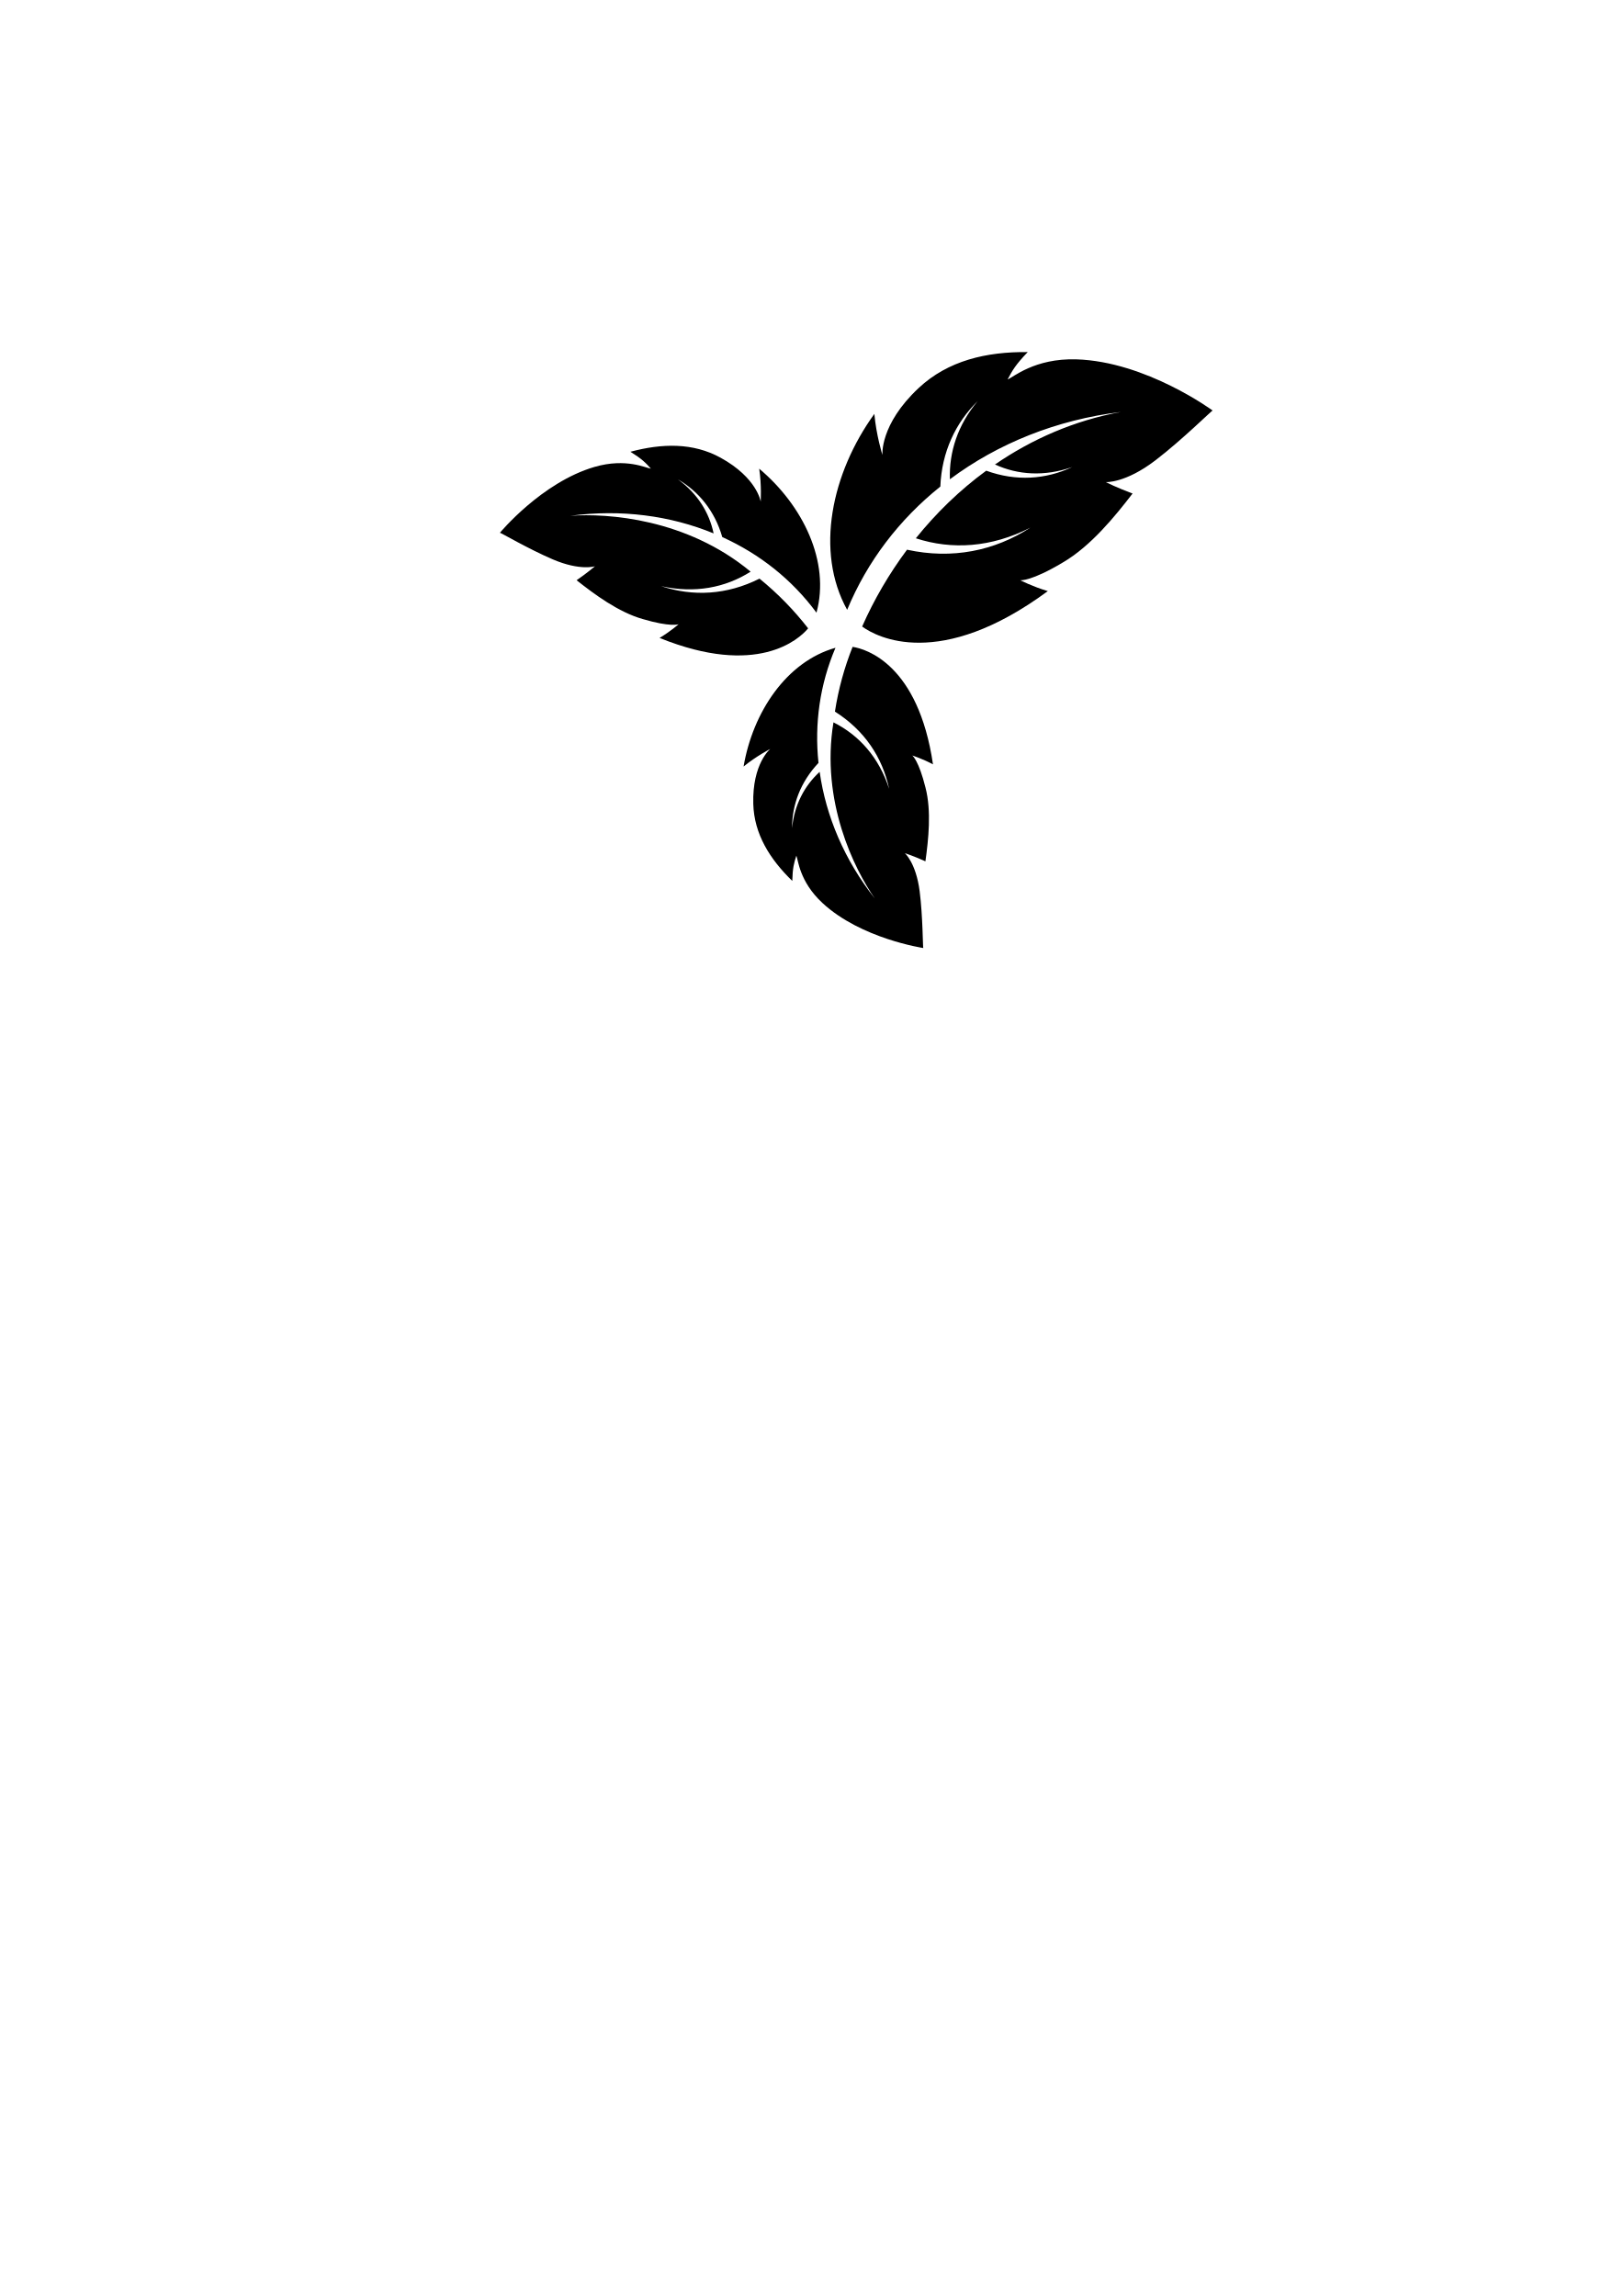
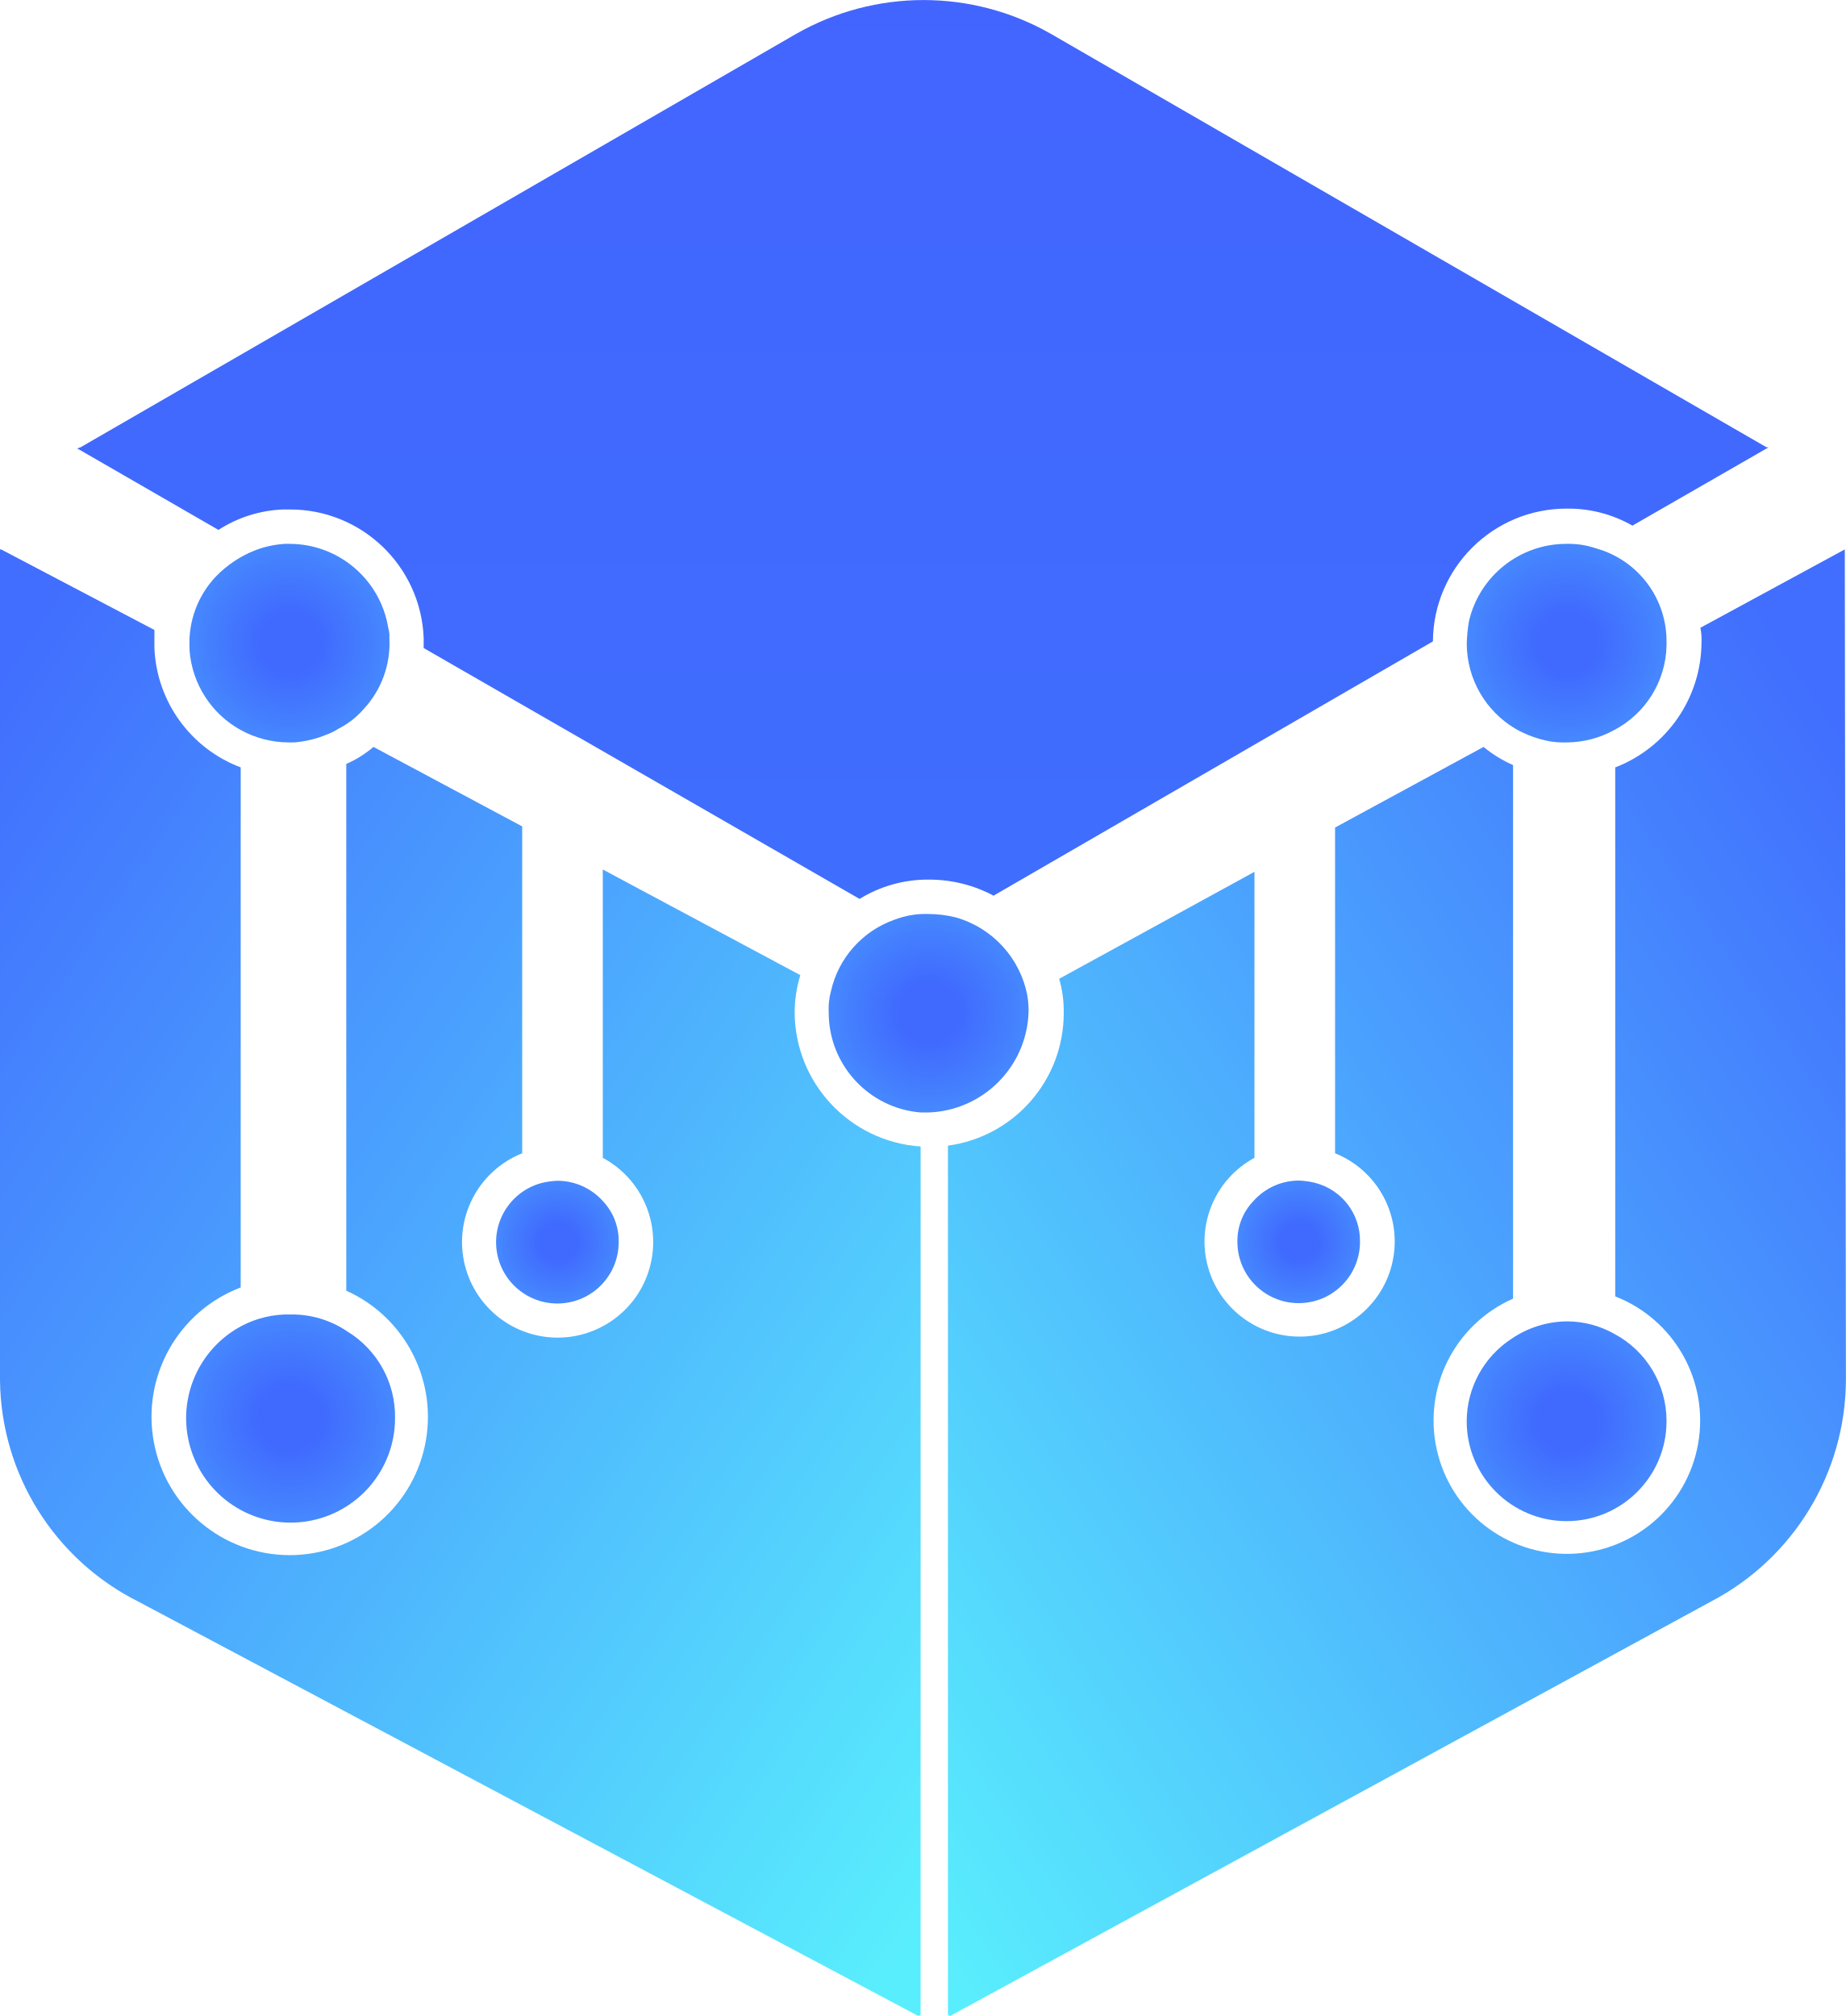
- <svg xmlns="http://www.w3.org/2000/svg" width="210mm" height="297mm" viewBox="0 0 210 297" version="1.1" id="svg2163">
-   <defs id="defs2157" />
-   <g id="layer1">
-     <path d="m 139.2,46.484 c -5.405,-0.167 -8.205,2.362 -8.881,2.597 0.615,-1.165 1.027,-1.899 2.6,-3.538 -5.352,-0.056 -10.314,1.102 -14.1,4.644 -5.078,4.75 -4.683,8.686 -4.693,8.666 0.001,0.002 -0.801,-2.566 -1.042,-5.314 -5.526,7.649 -7.708,17.785 -3.518,25.345 2.601,-6.274 6.73,-11.681 12.052,-15.944 0.175,-4.474 1.975,-8.254 4.82,-11.045 -2.567,3.073 -3.7,6.573 -3.586,10.101 6.19,-4.618 13.777,-7.696 22.111,-8.706 -6.034,1.109 -11.501,3.514 -16.279,6.794 2.991,1.366 6.406,1.58 9.996,0.33 -3.442,1.613 -7.262,1.877 -11.127,0.472 -3.43,2.512 -6.481,5.48 -9.103,8.743 4.655,1.522 9.747,1.207 14.815,-1.375 -4.652,3.005 -10.117,4.131 -15.956,2.852 -2.328,3.124 -4.279,6.48 -5.804,9.938 1.879,1.385 10.031,5.731 24.015,-4.582 -1.974,-0.583 -3.575,-1.409 -3.575,-1.41 0.044,0.02 1.441,0.148 5.526,-2.299 3.611,-2.112 6.717,-5.937 9.01,-8.914 -1.951,-0.719 -3.47,-1.473 -3.47,-1.475 -0.001,-10e-4 2.521,0.17 6.432,-2.825 3.489,-2.671 7.384,-6.543 7.396,-6.433 0.025,0.023 -8.592,-6.343 -17.637,-6.623" style="fill:#000000;fill-opacity:1;fill-rule:nonzero;stroke:none;stroke-width:0.035" id="path1983" />
-     <path d="m 76.909,60.394 c 4.101,-1.192 6.713,0.184 7.274,0.229 -0.687,-0.767 -1.139,-1.245 -2.647,-2.184 4.081,-1.097 8.091,-1.193 11.645,0.761 4.767,2.62 5.198,5.698 5.202,5.682 -8.1e-4,0.002 0.135,-2.114 -0.193,-4.256 5.649,4.742 9.205,12.038 7.409,18.627 -3.156,-4.27 -7.321,-7.578 -12.184,-9.779 -0.967,-3.376 -3.047,-5.903 -5.742,-7.469 2.535,1.836 4.053,4.282 4.622,6.993 -5.593,-2.3 -11.967,-3.152 -18.527,-2.279 4.82,-0.344 15.03,0.355 23.314,7.229 -3.276,2.078 -7.228,2.842 -11.583,1.871 4.116,1.373 8.504,1.156 12.731,-0.971 2.362,1.923 4.478,4.096 6.289,6.432 -1.179,1.426 -6.603,6.345 -19.215,1.24 1.401,-0.834 2.471,-1.778 2.471,-1.78 -0.03,0.024 -1.074,0.397 -4.653,-0.663 -3.154,-0.898 -6.241,-3.202 -8.549,-5.02 1.358,-0.932 2.379,-1.806 2.379,-1.808 3.9e-4,-8.1e-4 -1.896,0.626 -5.444,-0.885 -3.165,-1.349 -6.864,-3.532 -6.853,-3.447 -0.015,0.023 5.389,-6.529 12.252,-8.524" style="fill:#000000;fill-opacity:1;fill-rule:nonzero;stroke:none;stroke-width:0.04" id="path1985" />
-     <path d="m 106.35,116.787 c -2.991,-2.783 -3.119,-5.617 -3.355,-6.101 -0.303,0.947 -0.481,1.557 -0.527,3.265 -2.903,-2.814 -4.936,-6.066 -5.043,-9.964 -0.143,-5.226 2.208,-7.112 2.192,-7.107 0.002,0 -1.825,0.941 -3.447,2.275 1.192,-7.008 5.529,-13.563 11.887,-15.362 -2.014,4.722 -2.737,9.794 -2.198,14.892 -2.337,2.475 -3.426,5.443 -3.416,8.44 0.292,-2.999 1.587,-5.465 3.566,-7.282 0.812,5.747 3.211,11.417 7.134,16.383 -2.635,-3.796 -7.03,-12.547 -5.348,-22.785 3.325,1.664 5.887,4.536 7.202,8.604 -0.863,-4.071 -3.183,-7.575 -7.013,-9.996 0.449,-2.9 1.226,-5.723 2.286,-8.374 1.761,0.261 8.498,2.279 10.397,15.198 -1.376,-0.738 -2.684,-1.149 -2.685,-1.149 0.035,0.013 0.854,0.687 1.716,4.159 0.79,3.043 0.378,6.729 -0.01,9.533 -1.437,-0.654 -2.662,-1.06 -2.663,-1.059 -0.001,0 1.444,1.249 1.916,4.921 0.421,3.276 0.407,7.406 0.472,7.354 0.026,8.4e-4 -8.058,-1.188 -13.064,-5.845" style="fill:#000000;fill-opacity:1;fill-rule:nonzero;stroke:none;stroke-width:0.044" id="path1987" />
+ <svg xmlns="http://www.w3.org/2000/svg" xmlns:xlink="http://www.w3.org/1999/xlink" id="Magnus_Mage_Original_Logo-02" width="34.511" height="37.695" viewBox="0 0 34.511 37.695">
+   <defs>
+     <linearGradient id="linear-gradient" x1="0.5" y1="-0.028" x2="0.5" y2="1.046" gradientUnits="objectBoundingBox">
+       <stop offset="0" stop-color="#4265ff" />
+       <stop offset="1" stop-color="#3f6efd" />
+     </linearGradient>
+     <linearGradient id="linear-gradient-2" x1="0.037" y1="1.01" x2="0.919" y2="0.053" gradientUnits="objectBoundingBox">
+       <stop offset="0" stop-color="#59eefd" />
+       <stop offset="1" stop-color="#416efe" />
+     </linearGradient>
+     <linearGradient id="linear-gradient-3" x1="0.949" y1="0.984" x2="0.056" y2="0.038" xlink:href="#linear-gradient-2" />
+     <radialGradient id="radial-gradient" cx="0.503" cy="0.497" r="0.503" gradientTransform="translate(0.003) scale(0.994 1)" gradientUnits="objectBoundingBox">
+       <stop offset="0.304" stop-color="#406afe" />
+       <stop offset="1" stop-color="#4688fe" />
+     </radialGradient>
+     <radialGradient id="radial-gradient-2" cx="0.503" cy="0.497" r="0.503" xlink:href="#radial-gradient" />
+     <radialGradient id="radial-gradient-3" cx="0.503" cy="0.5" r="0.5" gradientTransform="matrix(1, 0, 0, 1, 0, 0)" xlink:href="#radial-gradient" />
+     <radialGradient id="radial-gradient-4" cx="0.497" cy="0.497" r="0.503" gradientTransform="translate(0.003) scale(0.995 1)" xlink:href="#radial-gradient" />
+     <radialGradient id="radial-gradient-5" cx="0.505" cy="0.5" r="0.5" gradientTransform="translate(0)" xlink:href="#radial-gradient" />
+     <radialGradient id="radial-gradient-6" cx="0.505" cy="0.5" r="0.5" gradientTransform="translate(0)" xlink:href="#radial-gradient" />
+     <radialGradient id="radial-gradient-7" cx="0.503" cy="0.497" r="0.503" gradientTransform="translate(0.003) scale(0.993 1)" xlink:href="#radial-gradient" />
+   </defs>
+   <g id="Group_4804" data-name="Group 4804" transform="translate(1.443 0)">
+     <path id="Path_53613" data-name="Path 53613" d="M104.325,43.763l-2.547,1.465a2.419,2.419,0,0,0-1.231-.318,2.5,2.5,0,0,0-2.5,2.483l-8.214,4.754a2.552,2.552,0,0,0-1.21-.3,2.423,2.423,0,0,0-1.295.361l-8.15-4.691h0v-.191a2.5,2.5,0,0,0-2.5-2.4h-.127a2.4,2.4,0,0,0-1.21.382L72.7,43.784l.064-.021,13.372-7.726a4.8,4.8,0,0,1,4.776,0l13.372,7.726h.042Z" transform="translate(-72.7 -35.4)" fill="url(#linear-gradient)" />
+   </g>
+   <g id="Group_4805" data-name="Group 4805" transform="translate(17.723 10.273)">
+     <path id="Path_53614" data-name="Path 53614" d="M166.168,83.8l-2.7,1.465a1.121,1.121,0,0,1,.021.276,2.52,2.52,0,0,1-1.613,2.335v9.891a2.492,2.492,0,1,1-1.91.042V87.833a2.406,2.406,0,0,1-.552-.34L156.638,89v6.091a1.778,1.778,0,1,1-1.507.085V89.828l-3.651,2a2.191,2.191,0,0,1,.085.637,2.5,2.5,0,0,1-2.165,2.483V111.2l.042.021,14.221-7.747a4.7,4.7,0,0,0,2.526-4.139L166.168,83.8Z" transform="translate(-149.4 -83.8)" fill="url(#linear-gradient-2)" />
+   </g>
+   <g id="Group_4806" data-name="Group 4806" transform="translate(0 10.273)">
+     <path id="Path_53615" data-name="Path 53615" d="M80.757,92.46a2.423,2.423,0,0,1,.106-.7L77.17,89.785v5.391a1.787,1.787,0,1,1-1.507-.085V88.979l-2.78-1.486a2.066,2.066,0,0,1-.509.318V97.66a2.586,2.586,0,0,1-1.061,4.945A2.587,2.587,0,0,1,70.4,97.6V87.875a2.494,2.494,0,0,1-1.613-2.229v-.34L65.921,83.8H65.9V99.336a4.685,4.685,0,0,0,2.589,4.139l14.581,7.747.042-.021V94.964A2.526,2.526,0,0,1,80.757,92.46Z" transform="translate(-65.9 -83.8)" fill="url(#linear-gradient-3)" />
+   </g>
+   <g id="Group_4807" data-name="Group 4807" transform="translate(15.494 17.086)">
+     <path id="Path_53616" data-name="Path 53616" d="M142.636,117.747a1.939,1.939,0,0,1-1.868,1.868h-.149a1.873,1.873,0,0,1-1.719-1.868,1.241,1.241,0,0,1,.042-.4,1.845,1.845,0,0,1,1.189-1.337h0a1.609,1.609,0,0,1,.637-.106,2.093,2.093,0,0,1,.509.064,1.886,1.886,0,0,1,1.337,1.464A1.607,1.607,0,0,1,142.636,117.747Z" transform="translate(-138.9 -115.9)" fill="url(#radial-gradient)" />
+   </g>
+   <g id="Group_4808" data-name="Group 4808" transform="translate(27.422 10.167)">
+     <path id="Path_53617" data-name="Path 53617" d="M198.836,85.147v.064a1.826,1.826,0,0,1-.976,1.571,1.861,1.861,0,0,1-.891.233,1.606,1.606,0,0,1-.318-.021,2.074,2.074,0,0,1-.637-.233,1.854,1.854,0,0,1-.913-1.592,2.876,2.876,0,0,1,.042-.424,1.869,1.869,0,0,1,1.825-1.443,1.582,1.582,0,0,1,.552.085h0A1.8,1.8,0,0,1,198.836,85.147Z" transform="translate(-195.1 -83.3)" fill="url(#radial-gradient-2)" />
+   </g>
+   <g id="Group_4809" data-name="Group 4809" transform="translate(27.422 24.706)">
+     <path id="Path_53618" data-name="Path 53618" d="M198.836,153.668a1.868,1.868,0,1,1-3.736,0,1.847,1.847,0,0,1,.849-1.549,1.867,1.867,0,0,1,1.019-.318,1.8,1.8,0,0,1,.891.233A1.843,1.843,0,0,1,198.836,153.668Z" transform="translate(-195.1 -151.8)" fill="url(#radial-gradient-3)" />
+   </g>
+   <g id="Group_4810" data-name="Group 4810" transform="translate(3.481 24.578)">
+     <path id="Path_53619" data-name="Path 53619" d="M86.205,153.131a1.953,1.953,0,1,1-2.865-1.719,1.868,1.868,0,0,1,.913-.212,1.839,1.839,0,0,1,1.061.318A1.864,1.864,0,0,1,86.205,153.131Z" transform="translate(-82.3 -151.2)" fill="url(#radial-gradient-4)" />
+   </g>
+   <g id="Group_4811" data-name="Group 4811" transform="translate(9.275 22.074)">
+     <path id="Path_53620" data-name="Path 53620" d="M111.892,140.546a1.146,1.146,0,1,1-1.443-1.1,1.433,1.433,0,0,1,.3-.042,1.139,1.139,0,0,1,.849.382A1.075,1.075,0,0,1,111.892,140.546Z" transform="translate(-109.6 -139.4)" fill="url(#radial-gradient-5)" />
+   </g>
+   <g id="Group_4812" data-name="Group 4812" transform="translate(23.135 22.074)">
+     <path id="Path_53621" data-name="Path 53621" d="M177.192,140.546a1.146,1.146,0,0,1-2.292,0,1.075,1.075,0,0,1,.3-.764,1.139,1.139,0,0,1,.849-.382,1.434,1.434,0,0,1,.3.042A1.117,1.117,0,0,1,177.192,140.546Z" transform="translate(-174.9 -139.4)" fill="url(#radial-gradient-6)" />
+   </g>
+   <g id="Group_4813" data-name="Group 4813" transform="translate(3.543 10.167)">
+     <path id="Path_53622" data-name="Path 53622" d="M86.329,85.062a1.805,1.805,0,0,1-.488,1.337,1.535,1.535,0,0,1-.467.361.991.991,0,0,1-.212.106,2.011,2.011,0,0,1-.616.149h-.085a1.881,1.881,0,0,1-.913-.233,1.861,1.861,0,0,1-.955-1.486v-.042a1.805,1.805,0,0,1,.488-1.337,2.071,2.071,0,0,1,.722-.488,1.86,1.86,0,0,1,.573-.127h.085a1.872,1.872,0,0,1,1.847,1.571h0A.527.527,0,0,1,86.329,85.062Z" transform="translate(-82.592 -83.3)" fill="url(#radial-gradient-7)" />
  </g>
</svg>
